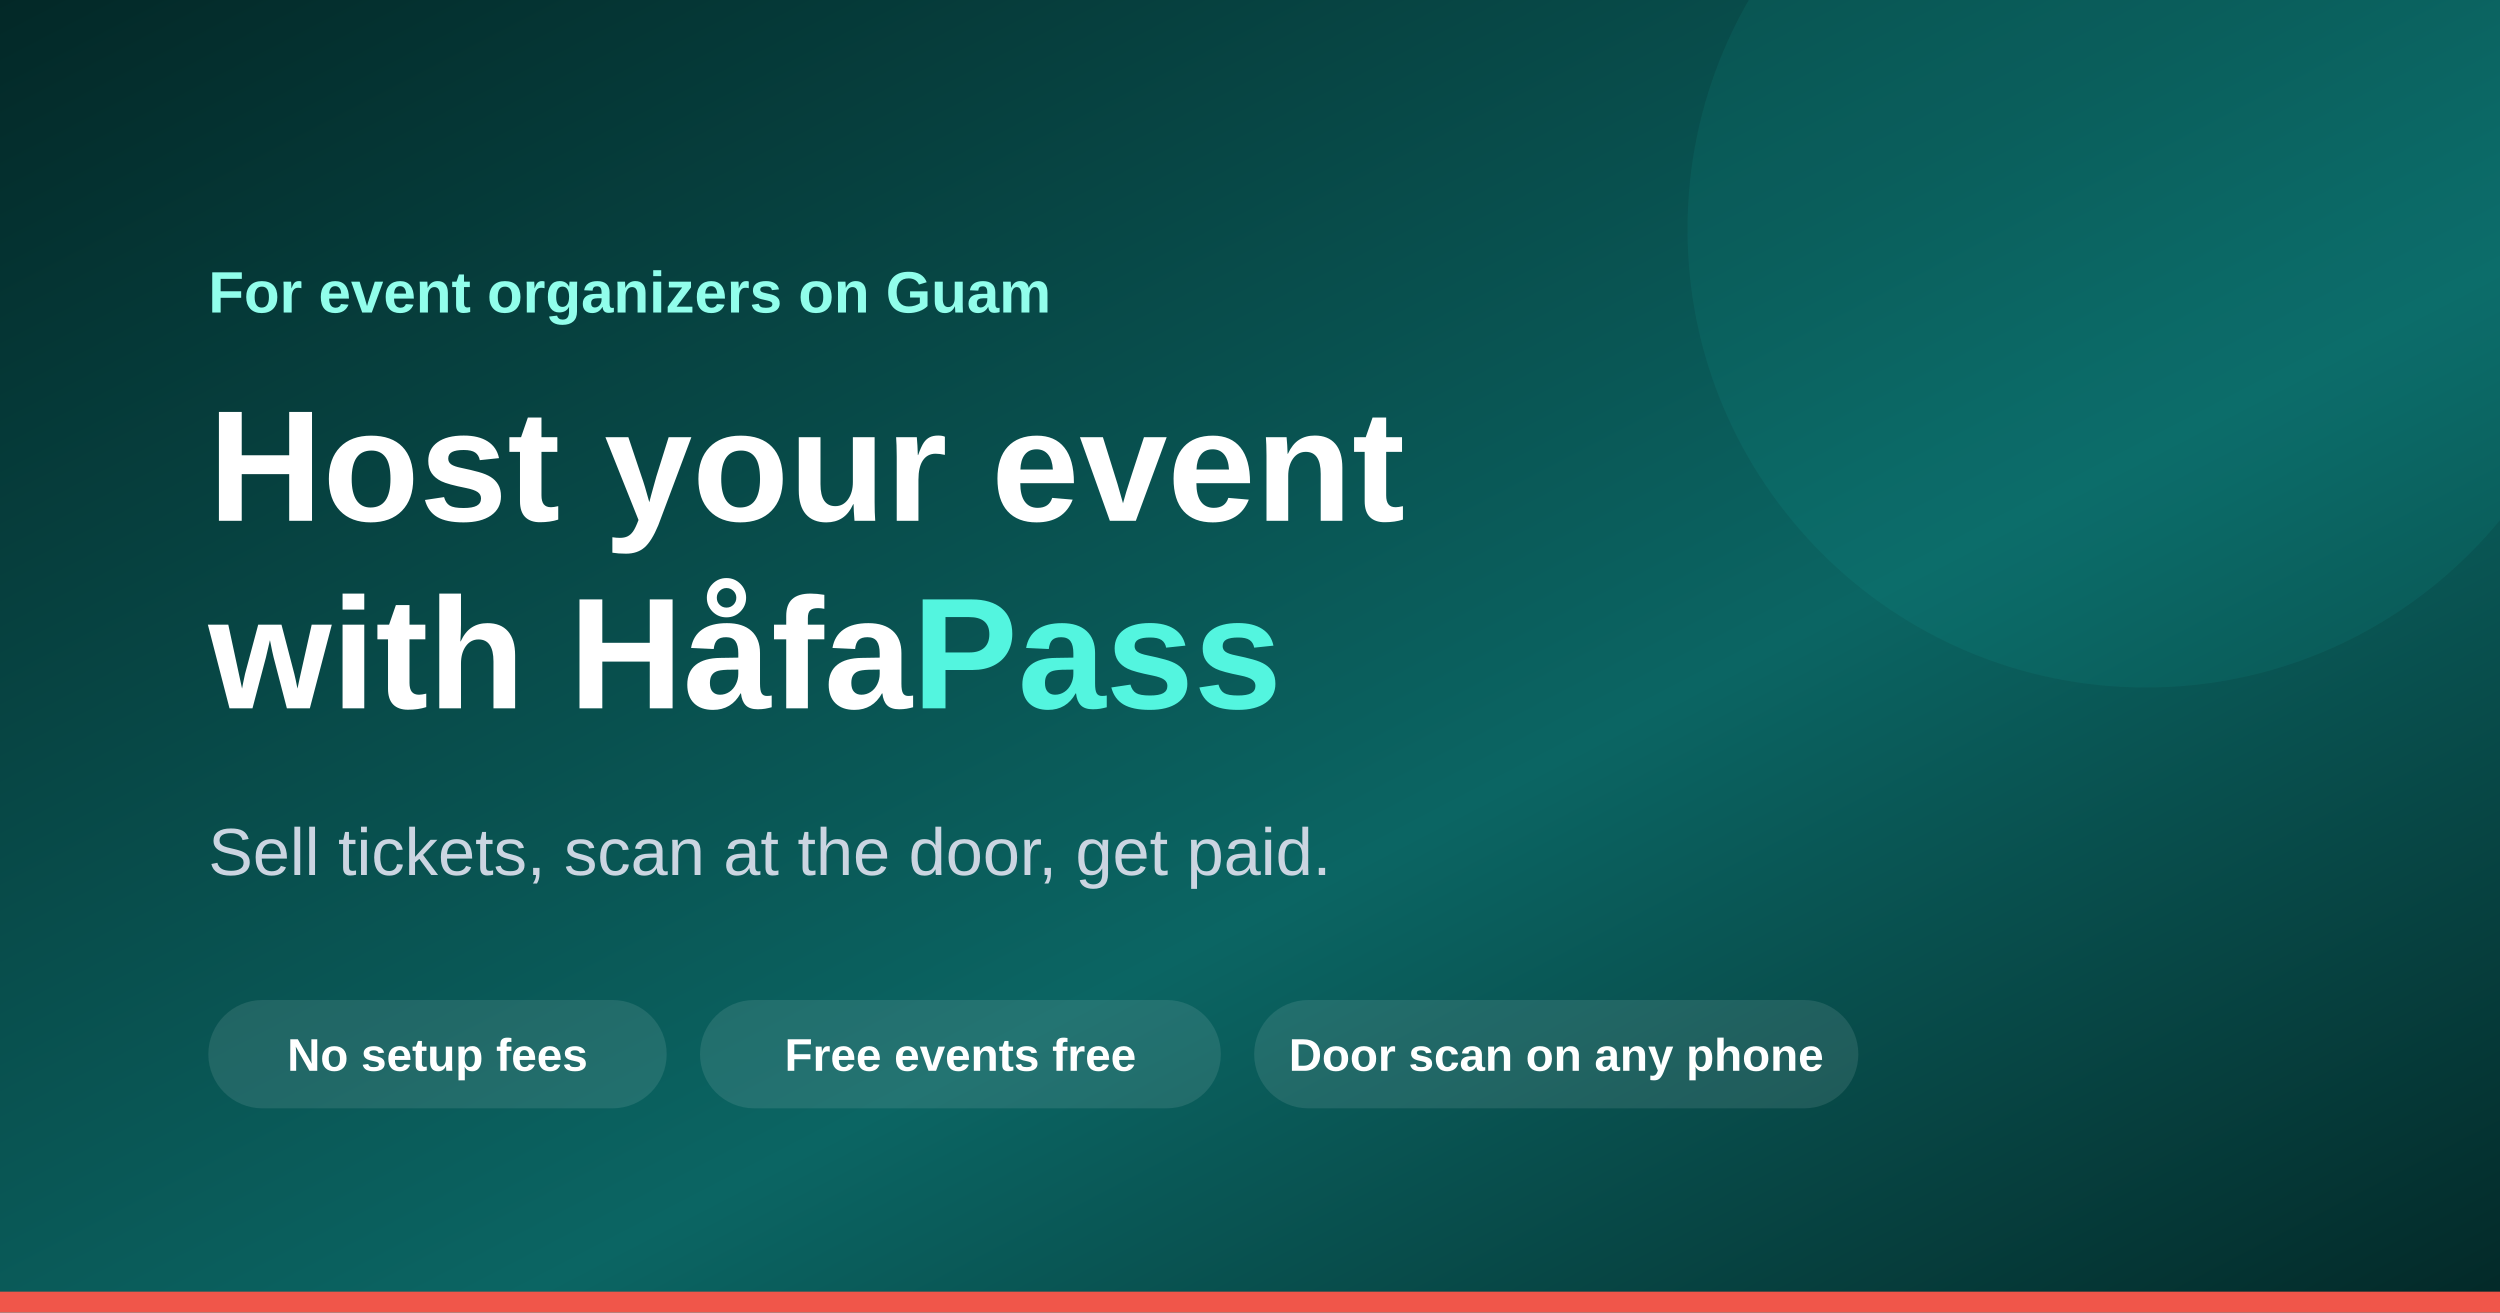
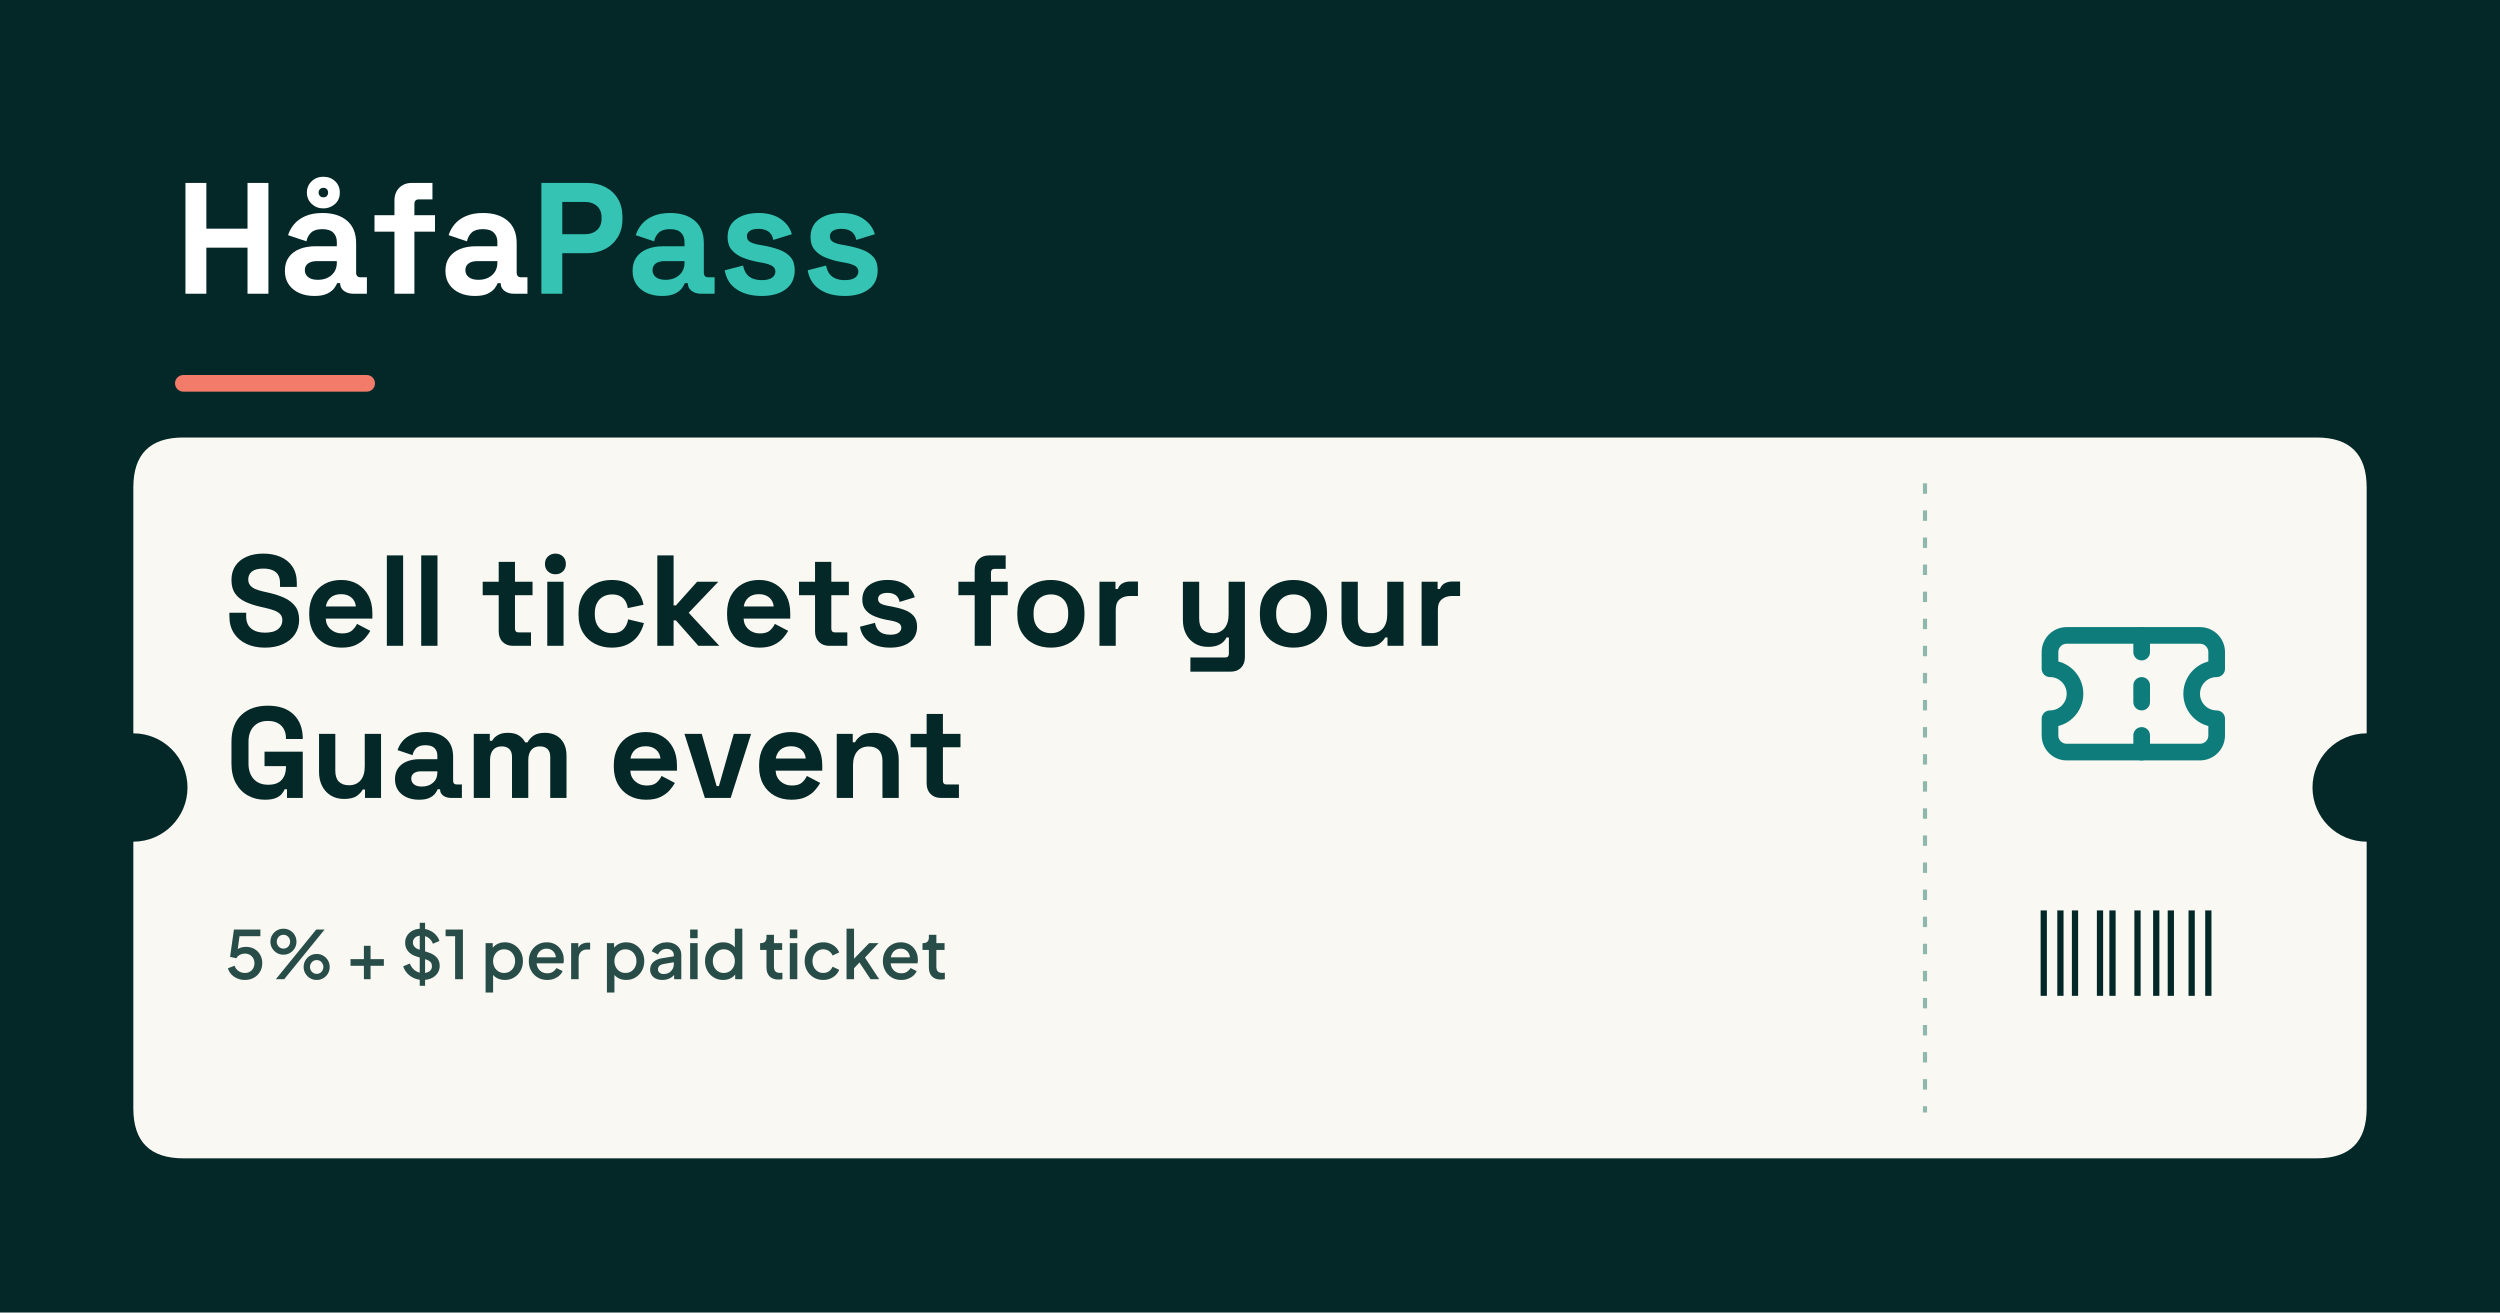
- <svg xmlns="http://www.w3.org/2000/svg" width="1200" height="630">
-   <defs>
-     <linearGradient id="bg" x1="0%" y1="0%" x2="100%" y2="100%">
-       <stop offset="0%" style="stop-color:#032827" />
-       <stop offset="60%" style="stop-color:#0b6563" />
-       <stop offset="100%" style="stop-color:#032827" />
-     </linearGradient>
-   </defs>
-   <rect width="1200" height="630" fill="url(#bg)" />
-   <circle cx="1030" cy="110" r="220" fill="#20e0cc" opacity="0.07" />
-   <text x="100" y="150" font-family="'Plus Jakarta Sans', 'Helvetica Neue', Arial, sans-serif" font-size="28" font-weight="600" fill="#91feeb">For event organizers on Guam</text>
-   <text x="100" y="250" font-family="'Space Grotesk', 'Helvetica Neue', Arial, sans-serif" font-size="76" font-weight="700" fill="#ffffff">Host your event</text>
-   <text x="100" y="340" font-family="'Space Grotesk', 'Helvetica Neue', Arial, sans-serif" font-size="76" font-weight="700" fill="#ffffff">with Håfa<tspan fill="#53f5df">Pass</tspan>
-   </text>
-   <text x="100" y="420" font-family="'Plus Jakarta Sans', 'Helvetica Neue', Arial, sans-serif" font-size="32" font-weight="400" fill="#cbd5e1">Sell tickets, scan at the door, get paid.</text>
-   <g font-family="'Plus Jakarta Sans', 'Helvetica Neue', Arial, sans-serif" font-size="22" font-weight="600" fill="#ffffff">
-     <rect x="100" y="480" width="220" height="52" rx="26" fill="#ffffff" fill-opacity="0.1" />
-     <text x="210" y="514" text-anchor="middle">No setup fees</text>
-     <rect x="336" y="480" width="250" height="52" rx="26" fill="#ffffff" fill-opacity="0.1" />
-     <text x="461" y="514" text-anchor="middle">Free events free</text>
-     <rect x="602" y="480" width="290" height="52" rx="26" fill="#ffffff" fill-opacity="0.1" />
-     <text x="747" y="514" text-anchor="middle">Door scan on any phone</text>
+ <svg xmlns="http://www.w3.org/2000/svg" width="1200" height="630" viewBox="0 0 1200 630" role="img" aria-labelledby="title desc">
+   <rect width="1200" height="630" fill="#032827" />
+   <path d="M88 210H1112Q1136 210 1136 234V352a26 26 0 0 0 0 52v128q0 24-24 24H88q-24 0-24-24V404a26 26 0 0 0 0-52V234q0-24 24-24Z" fill="#faf8f2" />
+   <path d="M924 232V534" fill="none" stroke="#8eb7ad" stroke-width="2" stroke-dasharray="5 8" />
+   <rect x="84" y="180" width="96" height="8" rx="4" fill="#f27b69" />
+   <path fill="#ffffff" d="M89.016 141.0V87.8H99.048V109.764H118.808V87.8H128.84V141.0H118.808V118.884H99.048V141.0Z M150.88 142.064Q146.852 142.064 143.66 140.658Q140.468 139.252 138.606 136.554Q136.744 133.856 136.744 129.98Q136.744 126.104 138.606 123.482Q140.468 120.86 143.774 119.53Q147.08 118.2 151.336 118.2H161.672V116.072Q161.672 113.412 160.0 111.702Q158.328 109.992 154.68 109.992Q151.108 109.992 149.36 111.626Q147.612 113.26 147.08 115.844L138.264 112.88Q139.176 109.992 141.19 107.598Q143.204 105.204 146.586 103.722Q149.968 102.24 154.832 102.24Q162.28 102.24 166.612 105.964Q170.944 109.688 170.944 116.756V130.816Q170.944 133.096 173.072 133.096H176.112V141.0H169.728Q166.916 141.0 165.092 139.632Q163.268 138.264 163.268 135.984V135.908H161.824Q161.52 136.82 160.456 138.302Q159.392 139.784 157.112 140.924Q154.832 142.064 150.88 142.064ZM152.552 134.312Q156.58 134.312 159.126 132.07Q161.672 129.828 161.672 126.104V125.344H152.02Q149.36 125.344 147.84 126.484Q146.32 127.624 146.32 129.676Q146.32 131.728 147.916 133.02Q149.512 134.312 152.552 134.312ZM155.212 100.036Q151.919 100.036 149.613 97.87Q147.308 95.704 147.308 92.436Q147.308 89.168 149.607 87.002Q151.906 84.836 155.19 84.836Q158.556 84.836 160.836 86.964Q163.116 89.092 163.116 92.436Q163.116 95.932 160.722 97.984Q158.328 100.036 155.212 100.036ZM155.237 94.716Q156.295 94.716 156.894 94.077Q157.492 93.437 157.492 92.443Q157.492 91.448 156.894 90.802Q156.295 90.156 155.237 90.156Q154.224 90.156 153.578 90.795Q152.932 91.435 152.932 92.429Q152.932 93.424 153.578 94.07Q154.224 94.716 155.237 94.716Z M189.336 141.0V111.208H179.76V103.304H189.336V96.312Q189.336 92.436 191.654 90.118Q193.972 87.8 197.696 87.8H207.576V95.704H201.04Q198.912 95.704 198.912 97.984V103.304H208.792V111.208H198.912V141.0Z M227.944 142.064Q223.916 142.064 220.724 140.658Q217.532 139.252 215.67 136.554Q213.808 133.856 213.808 129.98Q213.808 126.104 215.67 123.482Q217.532 120.86 220.838 119.53Q224.144 118.2 228.4 118.2H238.736V116.072Q238.736 113.412 237.064 111.702Q235.392 109.992 231.744 109.992Q228.172 109.992 226.424 111.626Q224.676 113.26 224.144 115.844L215.328 112.88Q216.24 109.992 218.254 107.598Q220.268 105.204 223.65 103.722Q227.032 102.24 231.896 102.24Q239.344 102.24 243.676 105.964Q248.008 109.688 248.008 116.756V130.816Q248.008 133.096 250.136 133.096H253.176V141.0H246.792Q243.98 141.0 242.156 139.632Q240.332 138.264 240.332 135.984V135.908H238.888Q238.584 136.82 237.52 138.302Q236.456 139.784 234.176 140.924Q231.896 142.064 227.944 142.064ZM229.616 134.312Q233.644 134.312 236.19 132.07Q238.736 129.828 238.736 126.104V125.344H229.084Q226.424 125.344 224.904 126.484Q223.384 127.624 223.384 129.676Q223.384 131.728 224.98 133.02Q226.576 134.312 229.616 134.312Z" />
+   <path fill="#35c4b3" d="M259.864 141.0V87.8H281.752Q286.768 87.8 290.606 89.814Q294.444 91.828 296.61 95.476Q298.776 99.124 298.776 104.14V105.204Q298.776 110.144 296.534 113.83Q294.292 117.516 290.454 119.53Q286.616 121.544 281.752 121.544H269.896V141.0ZM269.896 112.424H280.764Q284.336 112.424 286.54 110.448Q288.744 108.472 288.744 105.052V104.292Q288.744 100.872 286.54 98.896Q284.336 96.92 280.764 96.92H269.896Z M317.776 142.064Q313.748 142.064 310.556 140.658Q307.364 139.252 305.502 136.554Q303.64 133.856 303.64 129.98Q303.64 126.104 305.502 123.482Q307.364 120.86 310.67 119.53Q313.976 118.2 318.232 118.2H328.568V116.072Q328.568 113.412 326.896 111.702Q325.224 109.992 321.576 109.992Q318.004 109.992 316.256 111.626Q314.508 113.26 313.976 115.844L305.16 112.88Q306.072 109.992 308.086 107.598Q310.1 105.204 313.482 103.722Q316.864 102.24 321.728 102.24Q329.176 102.24 333.508 105.964Q337.84 109.688 337.84 116.756V130.816Q337.84 133.096 339.968 133.096H343.008V141.0H336.624Q333.812 141.0 331.988 139.632Q330.164 138.264 330.164 135.984V135.908H328.72Q328.416 136.82 327.352 138.302Q326.288 139.784 324.008 140.924Q321.728 142.064 317.776 142.064ZM319.448 134.312Q323.476 134.312 326.022 132.07Q328.568 129.828 328.568 126.104V125.344H318.916Q316.256 125.344 314.736 126.484Q313.216 127.624 313.216 129.676Q313.216 131.728 314.812 133.02Q316.408 134.312 319.448 134.312Z M365.656 142.064Q358.284 142.064 353.572 138.872Q348.86 135.68 347.872 129.752L356.688 127.472Q357.22 130.132 358.474 131.652Q359.728 133.172 361.59 133.818Q363.452 134.464 365.656 134.464Q369 134.464 370.596 133.286Q372.192 132.108 372.192 130.36Q372.192 128.612 370.672 127.662Q369.152 126.712 365.808 126.104L363.68 125.724Q359.728 124.964 356.46 123.634Q353.192 122.304 351.216 119.948Q349.24 117.592 349.24 113.868Q349.24 108.244 353.344 105.242Q357.448 102.24 364.136 102.24Q370.444 102.24 374.624 105.052Q378.804 107.864 380.096 112.424L371.204 115.16Q370.596 112.272 368.734 111.056Q366.872 109.84 364.136 109.84Q361.4 109.84 359.956 110.79Q358.512 111.74 358.512 113.412Q358.512 115.236 360.032 116.11Q361.552 116.984 364.136 117.44L366.264 117.82Q370.52 118.58 373.978 119.834Q377.436 121.088 379.45 123.406Q381.464 125.724 381.464 129.676Q381.464 135.604 377.17 138.834Q372.876 142.064 365.656 142.064Z M405.48 142.064Q398.108 142.064 393.396 138.872Q388.684 135.68 387.696 129.752L396.512 127.472Q397.044 130.132 398.298 131.652Q399.552 133.172 401.414 133.818Q403.276 134.464 405.48 134.464Q408.824 134.464 410.42 133.286Q412.016 132.108 412.016 130.36Q412.016 128.612 410.496 127.662Q408.976 126.712 405.632 126.104L403.504 125.724Q399.552 124.964 396.284 123.634Q393.016 122.304 391.04 119.948Q389.064 117.592 389.064 113.868Q389.064 108.244 393.168 105.242Q397.272 102.24 403.96 102.24Q410.268 102.24 414.448 105.052Q418.628 107.864 419.92 112.424L411.028 115.16Q410.42 112.272 408.558 111.056Q406.696 109.84 403.96 109.84Q401.224 109.84 399.78 110.79Q398.336 111.74 398.336 113.412Q398.336 115.236 399.856 116.11Q401.376 116.984 403.96 117.44L406.088 117.82Q410.344 118.58 413.802 119.834Q417.26 121.088 419.274 123.406Q421.288 125.724 421.288 129.676Q421.288 135.604 416.994 138.834Q412.7 142.064 405.48 142.064Z" />
+   <path fill="#032827" d="M127.158 310.868Q122.136 310.868 118.292 309.07Q114.448 307.272 112.278 303.924Q110.108 300.576 110.108 295.864V294.128H118.168V295.864Q118.168 299.77 120.586 301.723Q123.004 303.676 127.158 303.676Q131.374 303.676 133.451 302.002Q135.528 300.328 135.528 297.724Q135.528 295.926 134.505 294.81Q133.482 293.694 131.529 292.981Q129.576 292.268 126.786 291.648L125.36 291.338Q120.896 290.346 117.703 288.827Q114.51 287.308 112.805 284.828Q111.1 282.348 111.1 278.38Q111.1 274.412 112.991 271.591Q114.882 268.77 118.323 267.251Q121.764 265.732 126.414 265.732Q131.064 265.732 134.691 267.313Q138.318 268.894 140.395 272.025Q142.472 275.156 142.472 279.868V281.728H134.412V279.868Q134.412 277.388 133.451 275.869Q132.49 274.35 130.692 273.637Q128.894 272.924 126.414 272.924Q122.694 272.924 120.927 274.319Q119.16 275.714 119.16 278.132Q119.16 279.744 119.997 280.86Q120.834 281.976 122.508 282.72Q124.182 283.464 126.786 284.022L128.212 284.332Q132.862 285.324 136.303 286.874Q139.744 288.424 141.666 290.966Q143.588 293.508 143.588 297.476Q143.588 301.444 141.573 304.451Q139.558 307.458 135.869 309.163Q132.18 310.868 127.158 310.868Z M163.924 310.868Q159.336 310.868 155.833 308.915Q152.33 306.962 150.377 303.397Q148.424 299.832 148.424 294.996V294.252Q148.424 289.416 150.346 285.851Q152.268 282.286 155.74 280.333Q159.212 278.38 163.8 278.38Q168.326 278.38 171.674 280.395Q175.022 282.41 176.882 285.975Q178.742 289.54 178.742 294.252V296.918H156.36Q156.484 300.08 158.716 302.064Q160.948 304.048 164.172 304.048Q167.458 304.048 169.008 302.622Q170.558 301.196 171.364 299.46L177.75 302.808Q176.882 304.42 175.239 306.311Q173.596 308.202 170.868 309.535Q168.14 310.868 163.924 310.868ZM156.422 291.09H170.806Q170.558 288.424 168.667 286.812Q166.776 285.2 163.738 285.2Q160.576 285.2 158.716 286.812Q156.856 288.424 156.422 291.09Z M185.686 310.0V266.6H193.498V310.0Z M202.178 310.0V266.6H209.99V310.0Z  M246.198 310.0Q243.16 310.0 241.269 308.109Q239.378 306.218 239.378 303.056V285.696H231.69V279.248H239.378V269.7H247.19V279.248H255.622V285.696H247.19V301.692Q247.19 303.552 248.926 303.552H254.878V310.0Z M262.69 310.0V279.248H270.502V310.0ZM266.596 275.652Q264.488 275.652 263.031 274.288Q261.574 272.924 261.574 270.692Q261.574 268.46 263.031 267.096Q264.488 265.732 266.596 265.732Q268.766 265.732 270.192 267.096Q271.618 268.46 271.618 270.692Q271.618 272.924 270.192 274.288Q268.766 275.652 266.596 275.652Z M293.628 310.868Q289.164 310.868 285.537 309.008Q281.91 307.148 279.802 303.614Q277.694 300.08 277.694 295.058V294.19Q277.694 289.168 279.802 285.634Q281.91 282.1 285.537 280.24Q289.164 278.38 293.628 278.38Q298.03 278.38 301.192 279.93Q304.354 281.48 306.307 284.177Q308.26 286.874 308.88 290.284L301.316 291.896Q301.068 290.036 300.2 288.548Q299.332 287.06 297.751 286.192Q296.17 285.324 293.814 285.324Q291.458 285.324 289.567 286.347Q287.676 287.37 286.591 289.385Q285.506 291.4 285.506 294.314V294.934Q285.506 297.848 286.591 299.863Q287.676 301.878 289.567 302.901Q291.458 303.924 293.814 303.924Q297.348 303.924 299.177 302.095Q301.006 300.266 301.502 297.29L309.066 299.088Q308.26 302.374 306.307 305.071Q304.354 307.768 301.192 309.318Q298.03 310.868 293.628 310.868Z M315.514 310.0V266.6H323.326V290.594H324.442L334.61 279.248H344.778L330.58 294.128L345.274 310.0H335.23L324.442 297.786H323.326V310.0Z M364.494 310.868Q359.906 310.868 356.403 308.915Q352.9 306.962 350.947 303.397Q348.994 299.832 348.994 294.996V294.252Q348.994 289.416 350.916 285.851Q352.838 282.286 356.31 280.333Q359.782 278.38 364.37 278.38Q368.896 278.38 372.244 280.395Q375.592 282.41 377.452 285.975Q379.312 289.54 379.312 294.252V296.918H356.93Q357.054 300.08 359.286 302.064Q361.518 304.048 364.742 304.048Q368.028 304.048 369.578 302.622Q371.128 301.196 371.934 299.46L378.32 302.808Q377.452 304.42 375.809 306.311Q374.166 308.202 371.438 309.535Q368.71 310.868 364.494 310.868ZM356.992 291.09H371.376Q371.128 288.424 369.237 286.812Q367.346 285.2 364.308 285.2Q361.146 285.2 359.286 286.812Q357.426 288.424 356.992 291.09Z M398.036 310.0Q394.998 310.0 393.107 308.109Q391.216 306.218 391.216 303.056V285.696H383.528V279.248H391.216V269.7H399.028V279.248H407.46V285.696H399.028V301.692Q399.028 303.552 400.764 303.552H406.716V310.0Z M427.3 310.868Q421.286 310.868 417.442 308.264Q413.598 305.66 412.792 300.824L419.984 298.964Q420.418 301.134 421.441 302.374Q422.464 303.614 423.983 304.141Q425.502 304.668 427.3 304.668Q430.028 304.668 431.33 303.707Q432.632 302.746 432.632 301.32Q432.632 299.894 431.392 299.119Q430.152 298.344 427.424 297.848L425.688 297.538Q422.464 296.918 419.798 295.833Q417.132 294.748 415.52 292.826Q413.908 290.904 413.908 287.866Q413.908 283.278 417.256 280.829Q420.604 278.38 426.06 278.38Q431.206 278.38 434.616 280.674Q438.026 282.968 439.08 286.688L431.826 288.92Q431.33 286.564 429.811 285.572Q428.292 284.58 426.06 284.58Q423.828 284.58 422.65 285.355Q421.472 286.13 421.472 287.494Q421.472 288.982 422.712 289.695Q423.952 290.408 426.06 290.78L427.796 291.09Q431.268 291.71 434.089 292.733Q436.91 293.756 438.553 295.647Q440.196 297.538 440.196 300.762Q440.196 305.598 436.693 308.233Q433.19 310.868 427.3 310.868Z  M467.848 310.0V285.696H460.036V279.248H467.848V273.544Q467.848 270.382 469.739 268.491Q471.63 266.6 474.668 266.6H482.728V273.048H477.396Q475.66 273.048 475.66 274.908V279.248H483.72V285.696H475.66V310.0Z M504.428 310.868Q499.84 310.868 496.182 309.008Q492.524 307.148 490.416 303.614Q488.308 300.08 488.308 295.12V294.128Q488.308 289.168 490.416 285.634Q492.524 282.1 496.182 280.24Q499.84 278.38 504.428 278.38Q509.016 278.38 512.674 280.24Q516.332 282.1 518.44 285.634Q520.548 289.168 520.548 294.128V295.12Q520.548 300.08 518.44 303.614Q516.332 307.148 512.674 309.008Q509.016 310.868 504.428 310.868ZM504.428 303.924Q508.024 303.924 510.38 301.599Q512.736 299.274 512.736 294.934V294.314Q512.736 289.974 510.411 287.649Q508.086 285.324 504.428 285.324Q500.832 285.324 498.476 287.649Q496.12 289.974 496.12 294.314V294.934Q496.12 299.274 498.476 301.599Q500.832 303.924 504.428 303.924Z M527.74 310.0V279.248H535.428V282.72H536.544Q537.226 280.86 538.807 279.992Q540.388 279.124 542.496 279.124H546.216V286.068H542.372Q539.396 286.068 537.474 287.649Q535.552 289.23 535.552 292.516V310.0Z  M571.388 322.4V315.58H588.128Q589.864 315.58 589.864 313.72V305.97H588.748Q588.252 307.024 587.198 308.078Q586.144 309.132 584.346 309.814Q582.548 310.496 579.758 310.496Q576.162 310.496 573.465 308.853Q570.768 307.21 569.28 304.296Q567.792 301.382 567.792 297.6V279.248H575.604V296.98Q575.604 300.452 577.309 302.188Q579.014 303.924 582.176 303.924Q585.772 303.924 587.756 301.537Q589.74 299.15 589.74 294.872V279.248H597.552V315.456Q597.552 318.618 595.692 320.509Q593.832 322.4 590.732 322.4Z M620.864 310.868Q616.276 310.868 612.618 309.008Q608.96 307.148 606.852 303.614Q604.744 300.08 604.744 295.12V294.128Q604.744 289.168 606.852 285.634Q608.96 282.1 612.618 280.24Q616.276 278.38 620.864 278.38Q625.452 278.38 629.11 280.24Q632.768 282.1 634.876 285.634Q636.984 289.168 636.984 294.128V295.12Q636.984 300.08 634.876 303.614Q632.768 307.148 629.11 309.008Q625.452 310.868 620.864 310.868ZM620.864 303.924Q624.46 303.924 626.816 301.599Q629.172 299.274 629.172 294.934V294.314Q629.172 289.974 626.847 287.649Q624.522 285.324 620.864 285.324Q617.268 285.324 614.912 287.649Q612.556 289.974 612.556 294.314V294.934Q612.556 299.274 614.912 301.599Q617.268 303.924 620.864 303.924Z M655.894 310.496Q652.298 310.496 649.601 308.853Q646.904 307.21 645.416 304.296Q643.928 301.382 643.928 297.6V279.248H651.74V296.98Q651.74 300.452 653.445 302.188Q655.15 303.924 658.312 303.924Q661.908 303.924 663.892 301.537Q665.876 299.15 665.876 294.872V279.248H673.688V310.0H666.0V305.97H664.884Q664.14 307.52 662.094 309.008Q660.048 310.496 655.894 310.496Z M682.368 310.0V279.248H690.056V282.72H691.172Q691.854 280.86 693.435 279.992Q695.016 279.124 697.124 279.124H700.844V286.068H697.0Q694.024 286.068 692.102 287.649Q690.18 289.23 690.18 292.516V310.0Z" />
+   <path fill="#032827" d="M127.096 383.868Q122.632 383.868 119.005 381.853Q115.378 379.838 113.239 375.963Q111.1 372.088 111.1 366.508V356.092Q111.1 347.722 115.812 343.227Q120.524 338.732 128.584 338.732Q136.582 338.732 140.953 342.979Q145.324 347.226 145.324 354.48V354.728H137.264V354.232Q137.264 351.938 136.303 350.078Q135.342 348.218 133.42 347.133Q131.498 346.048 128.584 346.048Q124.244 346.048 121.764 348.714Q119.284 351.38 119.284 355.968V366.632Q119.284 371.158 121.764 373.917Q124.244 376.676 128.708 376.676Q133.172 376.676 135.218 374.32Q137.264 371.964 137.264 368.368V367.748H126.972V360.804H145.324V383.0H137.76V378.846H136.644Q136.21 379.9 135.249 381.078Q134.288 382.256 132.366 383.062Q130.444 383.868 127.096 383.868Z M165.102 383.496Q161.506 383.496 158.809 381.853Q156.112 380.21 154.624 377.296Q153.136 374.382 153.136 370.6V352.248H160.948V369.98Q160.948 373.452 162.653 375.188Q164.358 376.924 167.52 376.924Q171.116 376.924 173.1 374.537Q175.084 372.15 175.084 367.872V352.248H182.896V383.0H175.208V378.97H174.092Q173.348 380.52 171.302 382.008Q169.256 383.496 165.102 383.496Z M201.124 383.868Q197.838 383.868 195.234 382.721Q192.63 381.574 191.111 379.373Q189.592 377.172 189.592 374.01Q189.592 370.848 191.111 368.709Q192.63 366.57 195.327 365.485Q198.024 364.4 201.496 364.4H209.928V362.664Q209.928 360.494 208.564 359.099Q207.2 357.704 204.224 357.704Q201.31 357.704 199.884 359.037Q198.458 360.37 198.024 362.478L190.832 360.06Q191.576 357.704 193.219 355.751Q194.862 353.798 197.621 352.589Q200.38 351.38 204.348 351.38Q210.424 351.38 213.958 354.418Q217.492 357.456 217.492 363.222V374.692Q217.492 376.552 219.228 376.552H221.708V383.0H216.5Q214.206 383.0 212.718 381.884Q211.23 380.768 211.23 378.908V378.846H210.052Q209.804 379.59 208.936 380.799Q208.068 382.008 206.208 382.938Q204.348 383.868 201.124 383.868ZM202.488 377.544Q205.774 377.544 207.851 375.715Q209.928 373.886 209.928 370.848V370.228H202.054Q199.884 370.228 198.644 371.158Q197.404 372.088 197.404 373.762Q197.404 375.436 198.706 376.49Q200.008 377.544 202.488 377.544Z M227.412 383.0V352.248H235.1V355.596H236.216Q237.022 354.046 238.882 352.899Q240.742 351.752 243.78 351.752Q247.066 351.752 249.05 353.023Q251.034 354.294 252.088 356.34H253.204Q254.258 354.356 256.18 353.054Q258.102 351.752 261.636 351.752Q264.488 351.752 266.813 352.961Q269.138 354.17 270.533 356.619Q271.928 359.068 271.928 362.788V383.0H264.116V363.346Q264.116 360.804 262.814 359.533Q261.512 358.262 259.156 358.262Q256.49 358.262 255.033 359.967Q253.576 361.672 253.576 364.834V383.0H245.764V363.346Q245.764 360.804 244.462 359.533Q243.16 358.262 240.804 358.262Q238.138 358.262 236.681 359.967Q235.224 361.672 235.224 364.834V383.0Z  M310.12 383.868Q305.532 383.868 302.029 381.915Q298.526 379.962 296.573 376.397Q294.62 372.832 294.62 367.996V367.252Q294.62 362.416 296.542 358.851Q298.464 355.286 301.936 353.333Q305.408 351.38 309.996 351.38Q314.522 351.38 317.87 353.395Q321.218 355.41 323.078 358.975Q324.938 362.54 324.938 367.252V369.918H302.556Q302.68 373.08 304.912 375.064Q307.144 377.048 310.368 377.048Q313.654 377.048 315.204 375.622Q316.754 374.196 317.56 372.46L323.946 375.808Q323.078 377.42 321.435 379.311Q319.792 381.202 317.064 382.535Q314.336 383.868 310.12 383.868ZM302.618 364.09H317.002Q316.754 361.424 314.863 359.812Q312.972 358.2 309.934 358.2Q306.772 358.2 304.912 359.812Q303.052 361.424 302.618 364.09Z M338.33 383.0 328.534 352.248H336.842L343.972 377.296H345.088L352.218 352.248H360.526L350.73 383.0Z M379.87 383.868Q375.282 383.868 371.779 381.915Q368.276 379.962 366.323 376.397Q364.37 372.832 364.37 367.996V367.252Q364.37 362.416 366.292 358.851Q368.214 355.286 371.686 353.333Q375.158 351.38 379.746 351.38Q384.272 351.38 387.62 353.395Q390.968 355.41 392.828 358.975Q394.688 362.54 394.688 367.252V369.918H372.306Q372.43 373.08 374.662 375.064Q376.894 377.048 380.118 377.048Q383.404 377.048 384.954 375.622Q386.504 374.196 387.31 372.46L393.696 375.808Q392.828 377.42 391.185 379.311Q389.542 381.202 386.814 382.535Q384.086 383.868 379.87 383.868ZM372.368 364.09H386.752Q386.504 361.424 384.613 359.812Q382.722 358.2 379.684 358.2Q376.522 358.2 374.662 359.812Q372.802 361.424 372.368 364.09Z M401.632 383.0V352.248H409.32V356.278H410.436Q411.18 354.666 413.226 353.209Q415.272 351.752 419.426 351.752Q423.022 351.752 425.719 353.395Q428.416 355.038 429.904 357.921Q431.392 360.804 431.392 364.648V383.0H423.58V365.268Q423.58 361.796 421.875 360.06Q420.17 358.324 417.008 358.324Q413.412 358.324 411.428 360.711Q409.444 363.098 409.444 367.376V383.0Z M451.604 383.0Q448.566 383.0 446.675 381.109Q444.784 379.218 444.784 376.056V358.696H437.096V352.248H444.784V342.7H452.596V352.248H461.028V358.696H452.596V374.692Q452.596 376.552 454.332 376.552H460.284V383.0Z" />
+   <path fill="#284d49" d="M117.552 470.384Q115.68 470.384 114.008 469.704Q112.336 469.024 111.12 467.768Q109.904 466.512 109.408 464.768L112.576 463.552Q113.184 465.248 114.552 466.136Q115.92 467.024 117.552 467.024Q118.896 467.024 119.928 466.424Q120.96 465.824 121.544 464.768Q122.128 463.712 122.128 462.368Q122.128 460.992 121.536 459.952Q120.944 458.912 119.92 458.32Q118.896 457.728 117.568 457.728Q116.208 457.728 115.096 458.336Q113.984 458.944 113.472 459.968L110.432 459.296L112.288 446.16H124.976V449.36H113.76L115.184 447.808L113.808 457.856L112.64 457.04Q113.6 455.696 114.968 455.096Q116.336 454.496 118.096 454.496Q120.448 454.496 122.192 455.536Q123.936 456.576 124.912 458.344Q125.888 460.112 125.888 462.368Q125.888 464.64 124.8 466.464Q123.712 468.288 121.832 469.336Q119.952 470.384 117.552 470.384Z M132.416 470.0 151.808 446.16H155.824L136.432 470.0ZM136.064 458.256Q134.304 458.256 132.888 457.408Q131.472 456.56 130.632 455.152Q129.792 453.744 129.792 452.016Q129.792 450.288 130.632 448.864Q131.472 447.44 132.888 446.608Q134.304 445.776 136.064 445.776Q137.824 445.776 139.232 446.608Q140.64 447.44 141.472 448.864Q142.304 450.288 142.304 452.016Q142.304 453.744 141.472 455.152Q140.64 456.56 139.232 457.408Q137.824 458.256 136.064 458.256ZM136.058 455.344Q137.056 455.344 137.768 454.864Q138.48 454.384 138.872 453.616Q139.264 452.849 139.264 452.014Q139.264 451.152 138.872 450.4Q138.48 449.648 137.768 449.168Q137.056 448.688 136.058 448.688Q135.088 448.688 134.36 449.168Q133.632 449.648 133.232 450.401Q132.832 451.154 132.832 452.014Q132.832 452.848 133.232 453.616Q133.632 454.384 134.36 454.864Q135.088 455.344 136.058 455.344ZM152.016 470.384Q150.256 470.384 148.84 469.536Q147.424 468.688 146.584 467.28Q145.744 465.872 145.744 464.144Q145.744 462.416 146.584 460.992Q147.424 459.568 148.84 458.736Q150.256 457.904 152.016 457.904Q153.776 457.904 155.184 458.736Q156.592 459.568 157.424 460.992Q158.256 462.416 158.256 464.144Q158.256 465.872 157.424 467.28Q156.592 468.688 155.184 469.536Q153.776 470.384 152.016 470.384ZM152.018 467.472Q153.008 467.472 153.72 466.992Q154.432 466.512 154.824 465.744Q155.216 464.977 155.216 464.142Q155.216 463.28 154.824 462.528Q154.432 461.776 153.72 461.296Q153.008 460.816 152.018 460.816Q151.056 460.816 150.32 461.296Q149.584 461.776 149.184 462.529Q148.784 463.282 148.784 464.142Q148.784 464.976 149.184 465.744Q149.584 466.512 150.32 466.992Q151.056 467.472 152.018 467.472Z  M174.672 470.0V463.584H168.256V460.384H174.672V454.0H177.872V460.384H184.256V463.584H177.872V470.0Z  M202.944 470.384Q200.688 470.384 198.776 469.544Q196.864 468.704 195.512 467.224Q194.16 465.744 193.536 463.84L196.72 462.496Q197.584 464.688 199.256 465.88Q200.928 467.072 203.104 467.072Q204.384 467.072 205.336 466.664Q206.288 466.256 206.816 465.528Q207.344 464.8 207.344 463.824Q207.344 462.528 206.608 461.752Q205.872 460.976 204.432 460.544L199.952 459.136Q197.264 458.304 195.864 456.584Q194.464 454.864 194.464 452.56Q194.464 450.56 195.448 449.032Q196.432 447.504 198.176 446.64Q199.92 445.776 202.16 445.776Q204.304 445.776 206.072 446.536Q207.84 447.296 209.096 448.608Q210.352 449.92 210.944 451.648L207.808 453.008Q207.088 451.12 205.608 450.104Q204.128 449.088 202.176 449.088Q200.992 449.088 200.088 449.488Q199.184 449.888 198.688 450.632Q198.192 451.376 198.192 452.368Q198.192 453.52 198.928 454.416Q199.664 455.312 201.168 455.776L205.344 457.072Q208.192 457.952 209.624 459.568Q211.056 461.184 211.056 463.568Q211.056 465.568 210.024 467.104Q208.992 468.64 207.168 469.512Q205.344 470.384 202.944 470.384ZM201.472 473.2V442.96H204.032V473.2Z M218.448 470.0V449.376H213.888V446.16H222.208V470.0Z  M233.088 476.4V452.688H236.528V456.272L236.128 455.456Q237.072 453.984 238.672 453.144Q240.272 452.304 242.336 452.304Q244.8 452.304 246.76 453.496Q248.72 454.688 249.864 456.728Q251.008 458.768 251.008 461.344Q251.008 463.888 249.872 465.944Q248.736 468.0 246.776 469.192Q244.816 470.384 242.32 470.384Q240.32 470.384 238.672 469.552Q237.024 468.72 236.112 467.152L236.688 466.48V476.4ZM241.968 467.024Q243.504 467.024 244.696 466.288Q245.888 465.552 246.568 464.264Q247.248 462.976 247.248 461.344Q247.248 459.696 246.568 458.424Q245.888 457.152 244.696 456.408Q243.504 455.664 241.968 455.664Q240.464 455.664 239.264 456.4Q238.064 457.136 237.376 458.424Q236.688 459.712 236.688 461.344Q236.688 462.976 237.376 464.264Q238.064 465.552 239.264 466.288Q240.464 467.024 241.968 467.024Z M262.64 470.384Q260.048 470.384 258.056 469.184Q256.064 467.984 254.944 465.92Q253.824 463.856 253.824 461.296Q253.824 458.688 254.952 456.664Q256.08 454.64 258.008 453.472Q259.936 452.304 262.352 452.304Q264.32 452.304 265.848 452.976Q267.376 453.648 268.44 454.824Q269.504 456.0 270.064 457.504Q270.624 459.008 270.624 460.688Q270.624 461.104 270.584 461.552Q270.544 462.0 270.448 462.384H256.656V459.504H268.4L266.688 460.816Q266.992 459.248 266.472 458.016Q265.952 456.784 264.872 456.064Q263.792 455.344 262.352 455.344Q260.928 455.344 259.8 456.064Q258.672 456.784 258.064 458.12Q257.456 459.456 257.584 461.328Q257.44 463.088 258.088 464.408Q258.736 465.728 259.944 466.456Q261.152 467.184 262.672 467.184Q264.256 467.184 265.352 466.48Q266.448 465.776 267.104 464.656L270.048 466.112Q269.536 467.328 268.456 468.296Q267.376 469.264 265.896 469.824Q264.416 470.384 262.64 470.384Z M274.144 470.0V452.688H277.584V456.192L277.264 455.68Q277.856 453.968 279.136 453.224Q280.416 452.48 282.208 452.48H283.264V455.76H281.76Q279.952 455.76 278.848 456.872Q277.744 457.984 277.744 460.016V470.0Z  M291.328 476.4V452.688H294.768V456.272L294.368 455.456Q295.312 453.984 296.912 453.144Q298.512 452.304 300.576 452.304Q303.04 452.304 305 453.496Q306.96 454.688 308.104 456.728Q309.248 458.768 309.248 461.344Q309.248 463.888 308.112 465.944Q306.976 468.0 305.016 469.192Q303.056 470.384 300.56 470.384Q298.56 470.384 296.912 469.552Q295.264 468.72 294.352 467.152L294.928 466.48V476.4ZM300.208 467.024Q301.744 467.024 302.936 466.288Q304.128 465.552 304.808 464.264Q305.488 462.976 305.488 461.344Q305.488 459.696 304.808 458.424Q304.128 457.152 302.936 456.408Q301.744 455.664 300.208 455.664Q298.704 455.664 297.504 456.4Q296.304 457.136 295.616 458.424Q294.928 459.712 294.928 461.344Q294.928 462.976 295.616 464.264Q296.304 465.552 297.504 466.288Q298.704 467.024 300.208 467.024Z M317.952 470.384Q316.192 470.384 314.864 469.768Q313.536 469.152 312.8 468.04Q312.064 466.928 312.064 465.44Q312.064 464.032 312.688 462.912Q313.312 461.792 314.616 461.024Q315.92 460.256 317.904 459.936L323.936 458.944V461.792L318.624 462.704Q317.184 462.96 316.504 463.624Q315.824 464.288 315.824 465.312Q315.824 466.288 316.584 466.912Q317.344 467.536 318.512 467.536Q319.984 467.536 321.088 466.904Q322.192 466.272 322.808 465.192Q323.424 464.112 323.424 462.8V458.352Q323.424 457.088 322.472 456.272Q321.52 455.456 319.952 455.456Q318.528 455.456 317.448 456.2Q316.368 456.944 315.856 458.144L312.848 456.64Q313.344 455.36 314.424 454.384Q315.504 453.408 316.96 452.856Q318.416 452.304 320.064 452.304Q322.112 452.304 323.688 453.072Q325.264 453.84 326.144 455.2Q327.024 456.56 327.024 458.352V470.0H323.584V466.88L324.304 466.96Q323.696 468.016 322.76 468.784Q321.824 469.552 320.616 469.968Q319.408 470.384 317.952 470.384Z M331.264 470.0V452.688H334.864V470.0ZM331.264 450.32V446.16H334.864V450.32Z M347.088 470.384Q344.608 470.384 342.64 469.192Q340.672 468.0 339.536 465.944Q338.4 463.888 338.4 461.344Q338.4 458.768 339.544 456.728Q340.688 454.688 342.648 453.496Q344.608 452.304 347.072 452.304Q349.136 452.304 350.744 453.144Q352.352 453.984 353.28 455.456L352.72 456.272V445.776H356.32V470.0H352.88V466.48L353.296 467.152Q352.4 468.72 350.744 469.552Q349.088 470.384 347.088 470.384ZM347.44 467.024Q348.96 467.024 350.152 466.288Q351.344 465.552 352.032 464.264Q352.72 462.976 352.72 461.344Q352.72 459.712 352.032 458.424Q351.344 457.136 350.152 456.4Q348.96 455.664 347.44 455.664Q345.936 455.664 344.728 456.408Q343.52 457.152 342.84 458.424Q342.16 459.696 342.16 461.344Q342.16 462.976 342.84 464.264Q343.52 465.552 344.72 466.288Q345.92 467.024 347.44 467.024Z  M373.632 470.192Q370.896 470.192 369.4 468.664Q367.904 467.136 367.904 464.352V455.968H364.848V452.688H365.328Q366.544 452.688 367.224 451.992Q367.904 451.296 367.904 450.08V448.72H371.504V452.688H375.44V455.968H371.504V464.192Q371.504 465.072 371.792 465.696Q372.08 466.32 372.728 466.656Q373.376 466.992 374.4 466.992Q374.64 466.992 374.96 466.96Q375.28 466.928 375.568 466.896V470.0Q375.136 470.08 374.592 470.136Q374.048 470.192 373.632 470.192Z M379.104 470.0V452.688H382.704V470.0ZM379.104 450.32V446.16H382.704V450.32Z M395.152 470.384Q392.576 470.384 390.568 469.192Q388.56 468.0 387.4 465.944Q386.24 463.888 386.24 461.312Q386.24 458.736 387.392 456.696Q388.544 454.656 390.56 453.48Q392.576 452.304 395.152 452.304Q396.928 452.304 398.464 452.928Q400.0 453.552 401.136 454.64Q402.272 455.728 402.8 457.184L399.632 458.64Q399.088 457.296 397.896 456.48Q396.704 455.664 395.152 455.664Q393.68 455.664 392.512 456.392Q391.344 457.12 390.672 458.408Q390.0 459.696 390.0 461.344Q390.0 462.976 390.672 464.264Q391.344 465.552 392.512 466.288Q393.68 467.024 395.152 467.024Q396.72 467.024 397.896 466.208Q399.072 465.392 399.632 464.016L402.8 465.52Q402.288 466.912 401.152 468.016Q400.016 469.12 398.48 469.752Q396.944 470.384 395.152 470.384Z M406.336 470.0V445.776H409.936V462.016L408.528 461.648L417.2 452.688H421.712L415.184 459.648L422.0 470.0H417.84L411.76 460.816L413.92 460.528L408.8 465.968L409.936 463.584V470.0Z M432.592 470.384Q430.0 470.384 428.008 469.184Q426.016 467.984 424.896 465.92Q423.776 463.856 423.776 461.296Q423.776 458.688 424.904 456.664Q426.032 454.64 427.96 453.472Q429.888 452.304 432.304 452.304Q434.272 452.304 435.8 452.976Q437.328 453.648 438.392 454.824Q439.456 456.0 440.016 457.504Q440.576 459.008 440.576 460.688Q440.576 461.104 440.536 461.552Q440.496 462.0 440.4 462.384H426.608V459.504H438.352L436.64 460.816Q436.944 459.248 436.424 458.016Q435.904 456.784 434.824 456.064Q433.744 455.344 432.304 455.344Q430.88 455.344 429.752 456.064Q428.624 456.784 428.016 458.12Q427.408 459.456 427.536 461.328Q427.392 463.088 428.04 464.408Q428.688 465.728 429.896 466.456Q431.104 467.184 432.624 467.184Q434.208 467.184 435.304 466.48Q436.4 465.776 437.056 464.656L440.0 466.112Q439.488 467.328 438.408 468.296Q437.328 469.264 435.848 469.824Q434.368 470.384 432.592 470.384Z M451.584 470.192Q448.848 470.192 447.352 468.664Q445.856 467.136 445.856 464.352V455.968H442.8V452.688H443.28Q444.496 452.688 445.176 451.992Q445.856 451.296 445.856 450.08V448.72H449.456V452.688H453.392V455.968H449.456V464.192Q449.456 465.072 449.744 465.696Q450.032 466.32 450.68 466.656Q451.328 466.992 452.352 466.992Q452.592 466.992 452.912 466.96Q453.232 466.928 453.52 466.896V470.0Q453.088 470.08 452.544 470.136Q452.0 470.192 451.584 470.192Z" />
+   <g transform="translate(976 285) scale(4)" fill="none" stroke="#0e7c7b" stroke-width="2" stroke-linecap="round" stroke-linejoin="round">
+     <path d="M2 9a3 3 0 0 1 0 6v2a2 2 0 0 0 2 2h16a2 2 0 0 0 2-2v-2a3 3 0 0 1 0-6V7a2 2 0 0 0-2-2H4a2 2 0 0 0-2 2Z" />
+     <path d="M13 5v2m0 10v2m0-8v2" />
  </g>
-   <rect x="0" y="620" width="1200" height="10" fill="#f0564a" />
+   <g stroke="#032827" stroke-width="3">
+     <path d="M981 437v41m8-41v41m7-41v41m12-41v41m6-41v41m12-41v41m9-41v41m7-41v41m10-41v41m8-41v41" />
+   </g>
</svg>
